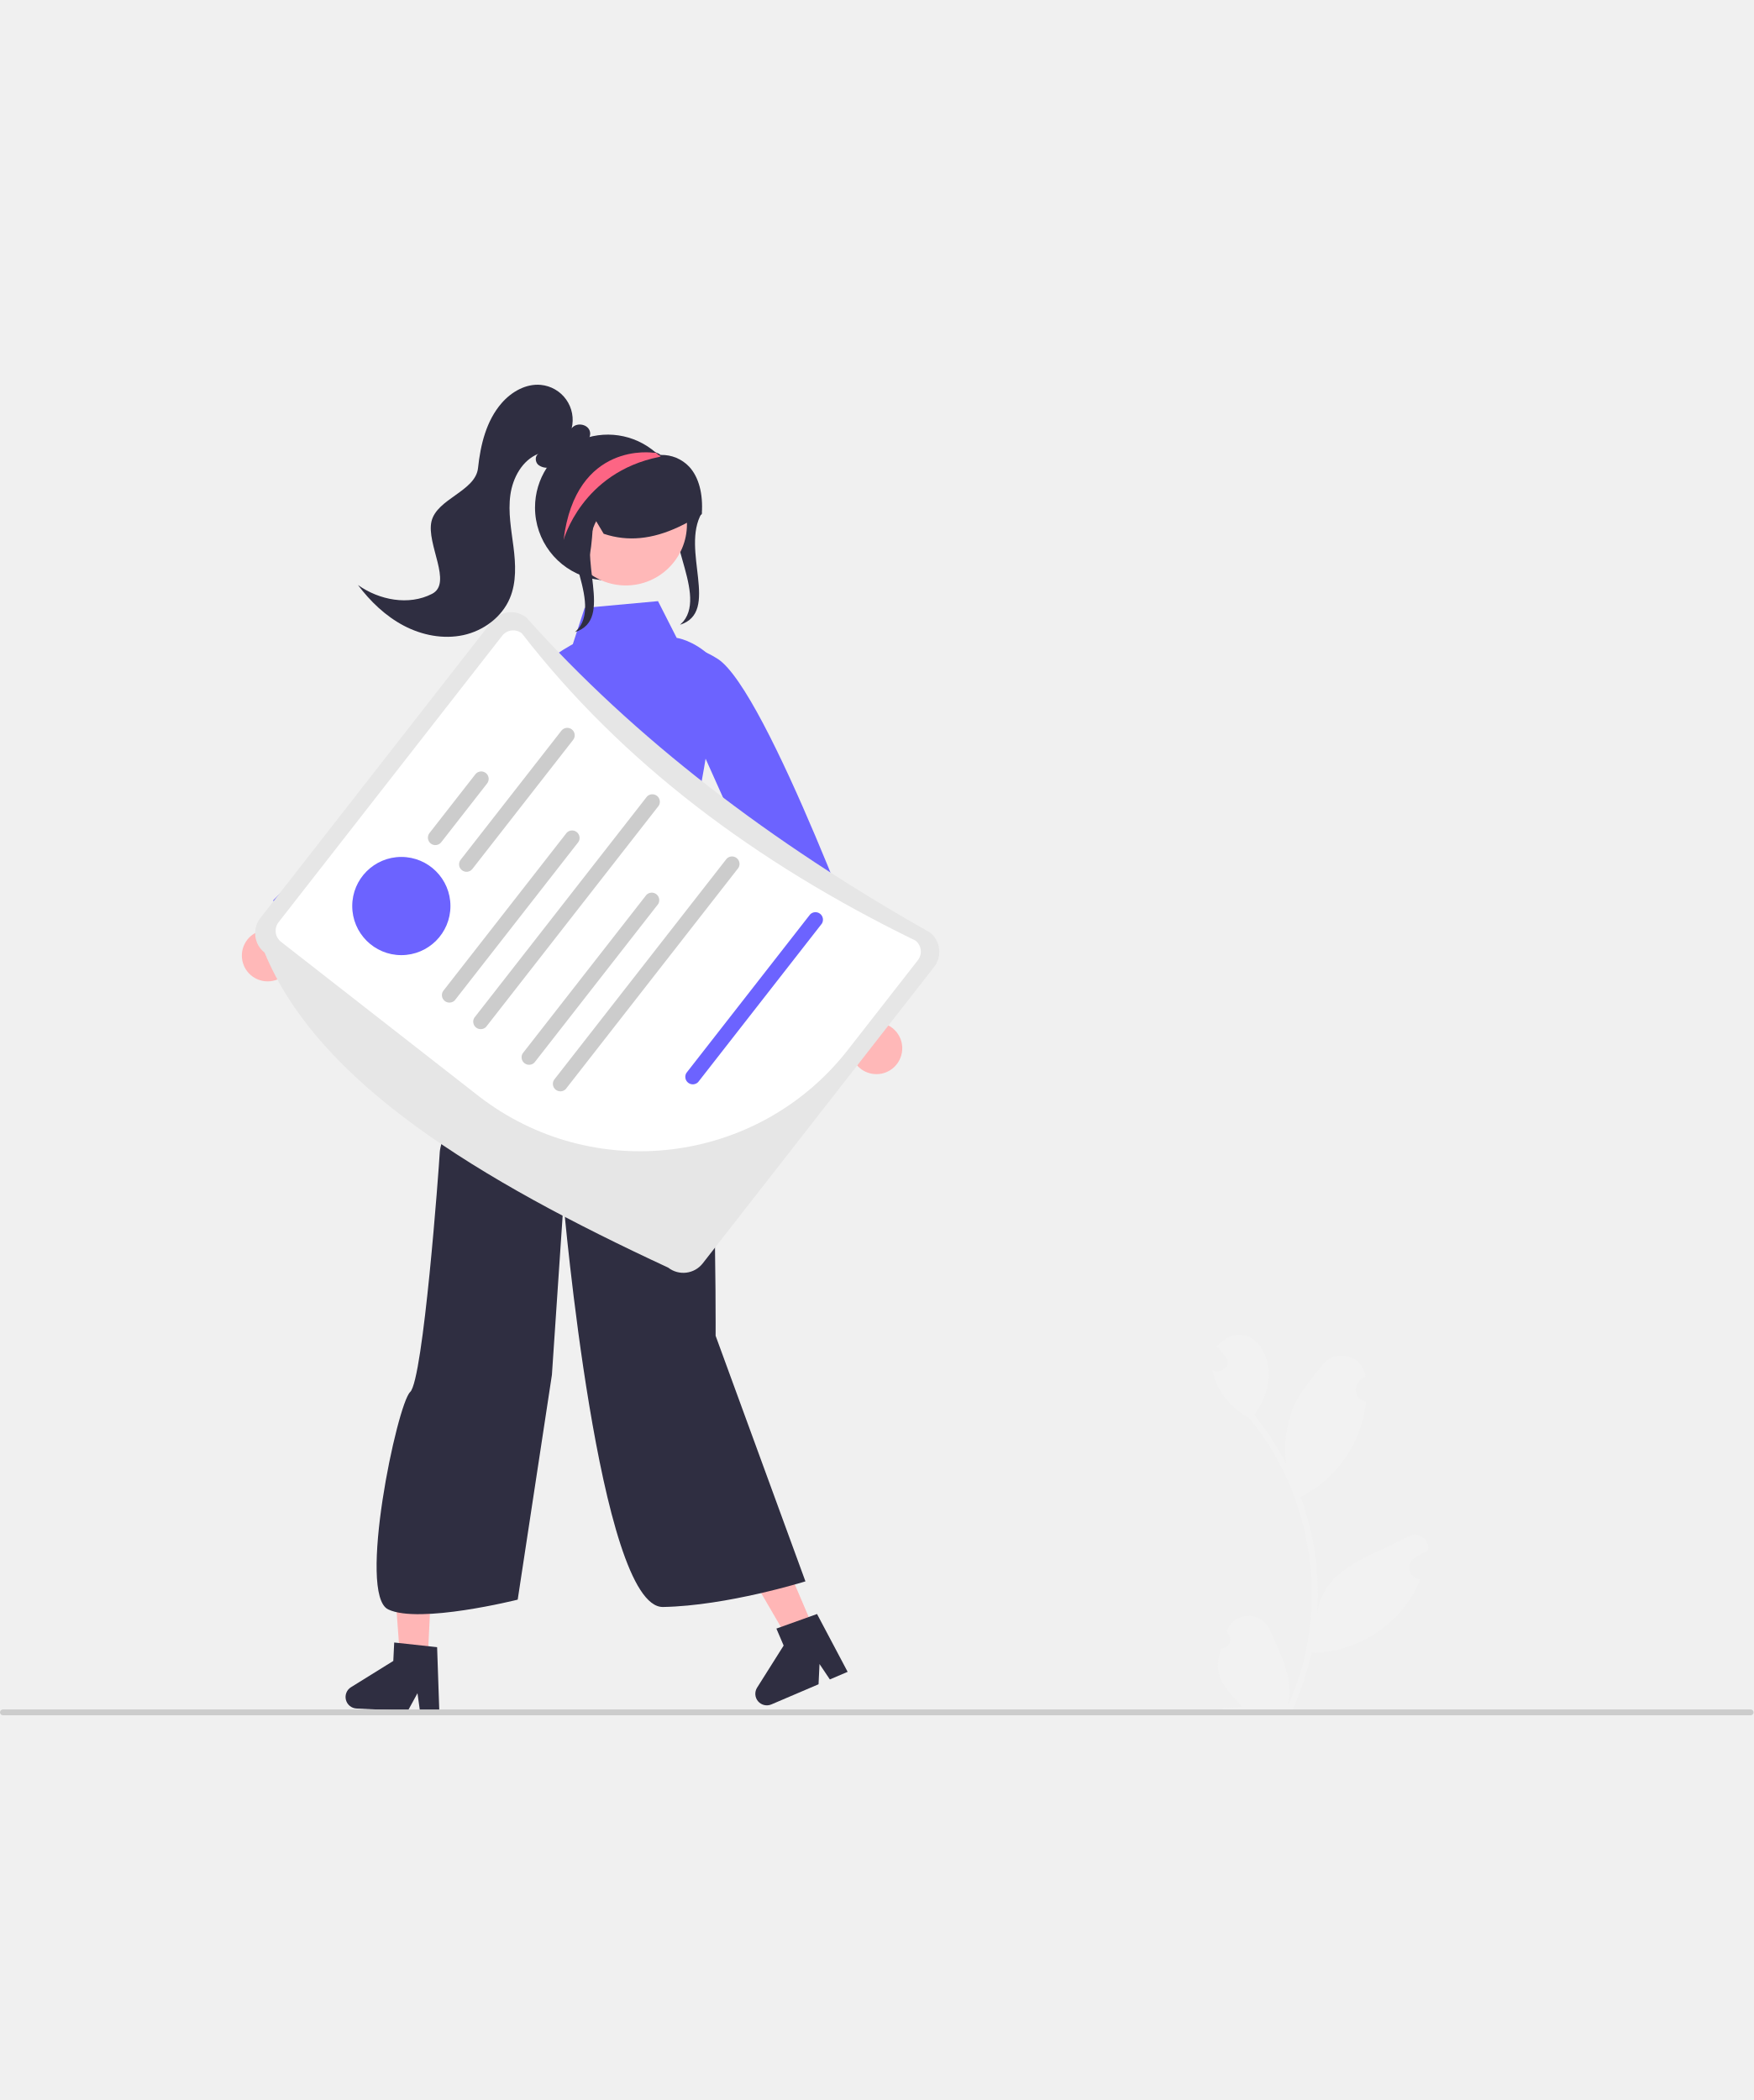
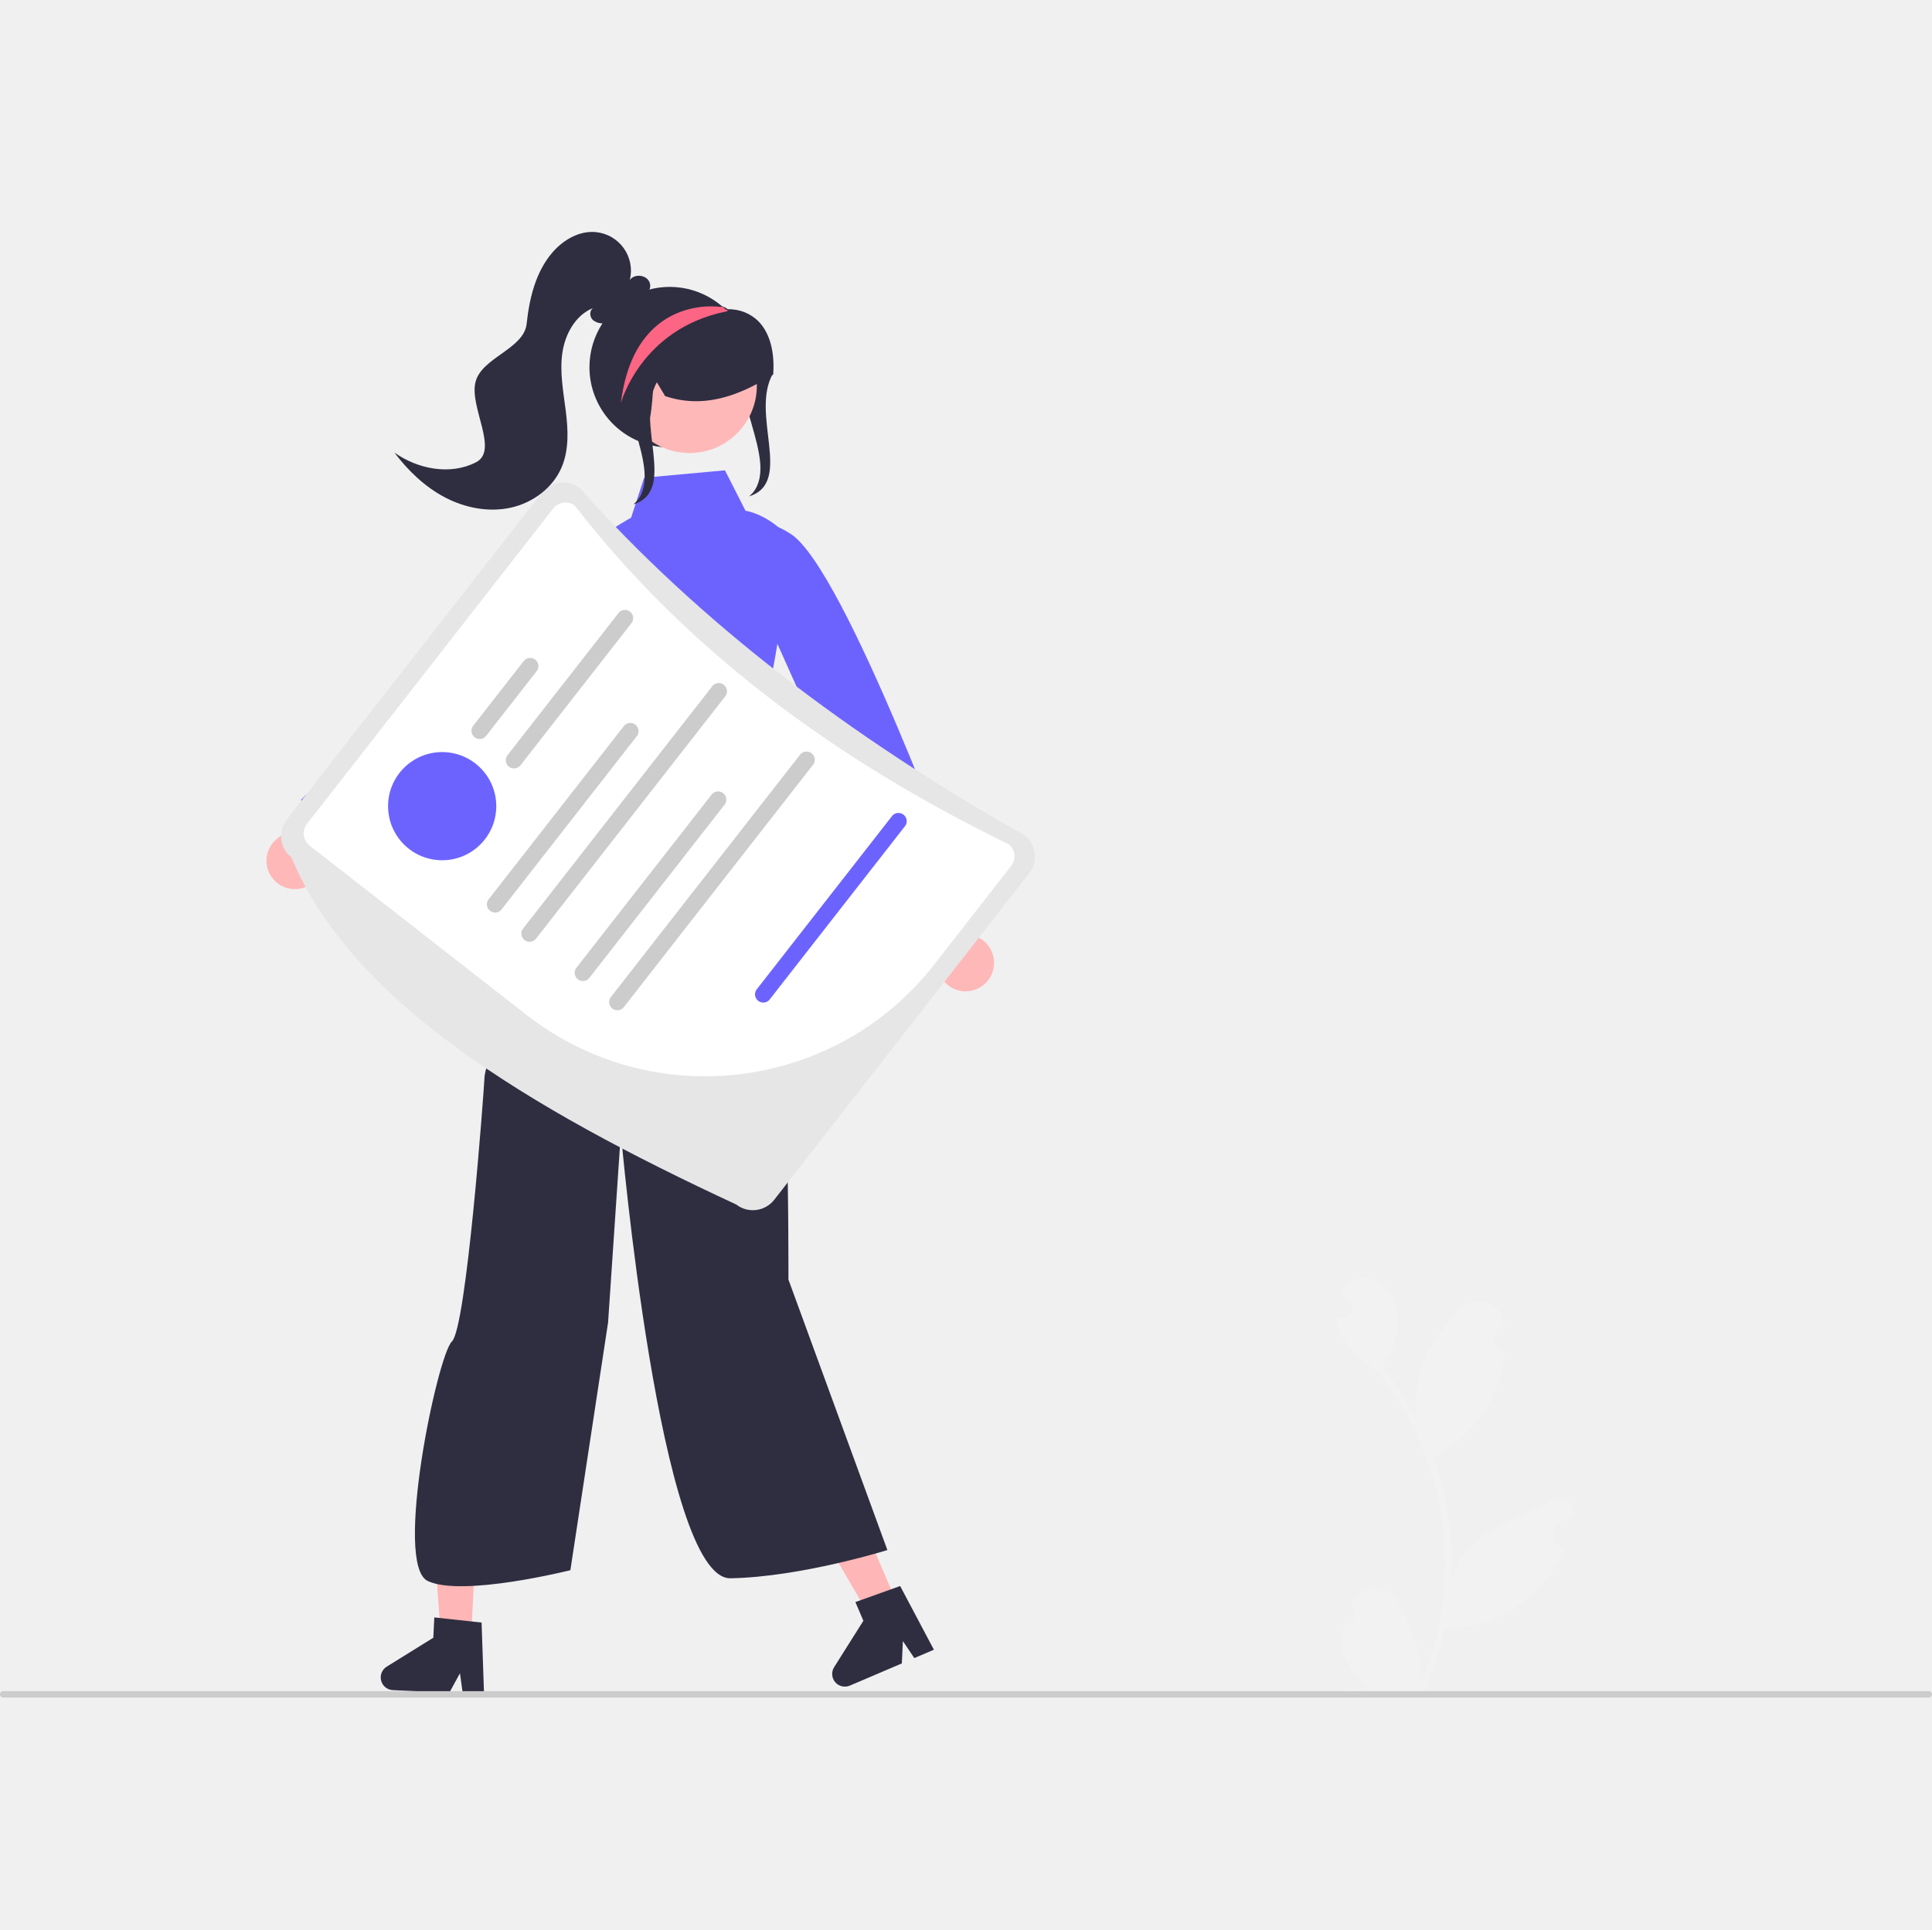
- <svg xmlns="http://www.w3.org/2000/svg" data-name="Layer 1" width="100.67" height="120.563" viewBox="0 0 717.67 544.563">
+ <svg xmlns="http://www.w3.org/2000/svg" data-name="Layer 1" width="100.67" height="100.563" viewBox="0 0 717.67 544.563">
  <path d="M528.351,230.246c-8.744,15.063,7.721,40.443-8.873,45.714l1.367-1.367c10.016-12.32-10.919-38.397-.903-50.717a30.102,30.102,0,0,0,3.98-5.916" transform="translate(-241.165 -177.7186)" fill="#2f2e41" />
  <path d="M610.237,451.231a10.495,10.495,0,0,0-10.191-12.456L578.433,375.982l-11.963,15.249L589.321,449.904a10.552,10.552,0,0,0,20.916,1.327Z" transform="translate(-241.165 -177.7186)" fill="#ffb8b8" />
  <path d="M515.231,299.624s-.672-22.73,19.654-9.709S599.467,424.914,599.467,424.914l-22.023,11.915L527.447,325.206Z" transform="translate(-241.165 -177.7186)" fill="#6c63ff" />
  <polygon points="334.034 511.488 323.884 515.825 302.324 478.74 317.305 472.338 334.034 511.488" fill="#ffb6b6" />
  <path d="M588.071,704.503l-7.279,3.11-4.236-6.317-.391,8.294-19.305,8.249a4.719,4.719,0,0,1-5.846-6.857l10.867-17.235-2.969-6.947,16.629-5.961Z" transform="translate(-241.165 -177.7186)" fill="#2f2e41" />
  <polygon points="174.924 524.067 163.9 523.528 160.731 480.749 177.003 481.544 174.924 524.067" fill="#ffb6b6" />
  <path d="M420.975,721.171l-7.906-.386-1.046-7.533-3.979,7.288-20.969-1.025a4.719,4.719,0,0,1-2.258-8.723l17.31-10.746.369-7.546,17.562,1.912Z" transform="translate(-241.165 -177.7186)" fill="#2f2e41" />
  <path d="M740.917,694.969a3.564,3.564,0,0,0,2.524-6.201c-.093-.356-.16-.612-.253-.969a9.575,9.575,0,0,1,17.749-.336c4.318,9.846,9.881,20.028,7.267,30.943,17.594-38.227,11.037-85.508-15.81-117.8-7.374-3.971-13.387-11.093-15.014-19.414,3.642,1.195,8.14-1.8,5.374-5.598-1.197-1.45-2.405-2.889-3.602-4.339,13.65-14.818,30.301,8.108,15.31,28.074a114.264,114.264,0,0,1,13.024,19.951,48.043,48.043,0,0,1,2.656-22.342c2.682-6.649,7.775-12.276,12.252-18.044,5.443-7.029,16.813-3.918,17.639,4.928-5.069,1.72-5.659,9.071.166,10.02-1.367,16.483-11.982,31.721-26.732,39.085a114.71,114.71,0,0,1,6.725,47.885c2.435-19.011,22.771-23.812,36.944-31.494a5.549,5.549,0,0,1,8.516,5.54,32.052,32.052,0,0,0-5.589,3.017,4.844,4.844,0,0,0,2.335,8.821c-7.011,17.839-25.462,29.949-44.529,30.064a117.929,117.929,0,0,1-7.701,23.201l-28.298.269c-.104-.313-.199-.637-.293-.951a32.153,32.153,0,0,0,7.826-.541c-7.008-8.139-12.407-12.274-8.483-23.767Z" transform="translate(-241.165 -177.7186)" fill="#f2f2f2" />
  <path d="M443.939,423.704s-22.419,61.097-22.781,67.934-6.756,93.297-12.118,98.321-21.756,82.908-9,89,53-4,53-4l14-92,4.756-70.484s14.479,165.976,40.739,165.488,58.261-10.488,58.261-10.488L534.039,566.959s.52-118.999-8-143S443.939,423.704,443.939,423.704Z" transform="translate(-241.165 -177.7186)" fill="#2f2e41" />
  <path d="M510.463,266.293l-30.024,2.75-4.837,14.848s-25.126,13.799-19.563,20.068-1.244,48.516-1.244,48.516l1.538,34.293s-1.652,23.759-6.595,29.233-17.875,18.897-8.737,12.475c32.039-22.518,88.039-3.518,88.039-3.518l-8-49s18.171-80.225,11-87-13.937-7.632-13.937-7.632Z" transform="translate(-241.165 -177.7186)" fill="#6c63ff" />
  <path d="M352.699,421.721a10.495,10.495,0,0,0,7.899-14.022l50.639-42.962-18.555-5.601L346.332,401.754a10.552,10.552,0,0,0,6.367,19.967Z" transform="translate(-241.165 -177.7186)" fill="#ffb8b8" />
  <path d="M481.305,309.344s9.977-20.435-13.908-16.944-114.465,96.403-114.465,96.403L368.09,408.733l91.544-81.112Z" transform="translate(-241.165 -177.7186)" fill="#6c63ff" />
  <path d="M442.407,274.682,347.705,396.008a10.081,10.081,0,0,0,1.741,14.127c21.992,53.399,87.787,92.996,165.186,128.938a10.074,10.074,0,0,0,14.127-1.741l94.702-121.326a10.074,10.074,0,0,0-1.741-14.127c-64.952-36.676-120.778-79.168-165.186-128.938A10.081,10.081,0,0,0,442.407,274.682Z" transform="translate(-241.165 -177.7186)" fill="#e6e6e6" />
  <path d="M616.814,413.245l-28.826,36.93a107.913,107.913,0,0,1-151.023,18.612L356.18,405.73a5.733,5.733,0,0,1-.998-8.037l91.511-117.238a5.733,5.733,0,0,1,8.039-.983c40.865,52.769,95.567,93.834,161.092,125.742A5.728,5.728,0,0,1,616.814,413.245Z" transform="translate(-241.165 -177.7186)" fill="#fff" />
  <path d="M440.518,340.915,421.745,364.966a3.051,3.051,0,0,1-4.81-3.755l18.773-24.051a3.051,3.051,0,1,1,4.81,3.755Z" transform="translate(-241.165 -177.7186)" fill="#ccc" />
  <path d="M475.731,323.074l-41.228,52.818a3.051,3.051,0,0,1-4.81-3.755L470.921,319.32a3.051,3.051,0,1,1,4.81,3.755Z" transform="translate(-241.165 -177.7186)" fill="#ccc" />
  <circle cx="164.251" cy="213.36" r="20.096" fill="#6c63ff" />
  <path d="M477.92,364.818l-50.636,64.871a3.071,3.071,0,0,1-4.81-3.755l50.636-64.871a3.071,3.071,0,0,1,4.81,3.755Z" transform="translate(-241.165 -177.7186)" fill="#ccc" />
  <path d="M510.769,350.007l-70.676,90.545a3.071,3.071,0,0,1-4.81-3.755l70.676-90.544a3.071,3.071,0,0,1,4.81,3.755Z" transform="translate(-241.165 -177.7186)" fill="#ccc" />
  <path d="M510.524,390.267l-50.636,64.871a3.071,3.071,0,0,1-4.81-3.755l50.636-64.871a3.071,3.071,0,0,1,4.81,3.755Z" transform="translate(-241.165 -177.7186)" fill="#ccc" />
  <path d="M577.524,398.267l-50.636,64.871a3.071,3.071,0,0,1-4.81-3.755l50.636-64.871a3.071,3.071,0,0,1,4.81,3.755Z" transform="translate(-241.165 -177.7186)" fill="#6c63ff" />
  <path d="M543.372,375.456l-70.676,90.545a3.071,3.071,0,0,1-4.81-3.755l70.676-90.544a3.071,3.071,0,0,1,4.81,3.755Z" transform="translate(-241.165 -177.7186)" fill="#ccc" />
  <path d="M460.126,227.962A29.823,29.823,0,1,0,511.422,207.277l-.143-.143c-.239-.251-.477-.501-.728-.74a.012.012,0,0,1-.012-.012c-.31-.286-.62-.573-.942-.847a29.815,29.815,0,0,0-49.47,22.427Z" transform="translate(-241.165 -177.7186)" fill="#2f2e41" />
  <circle cx="256.132" cy="57.144" r="25.008" fill="#ffb8b8" />
  <path d="M470.637,241.527c-2.444-11.016,1.089-23.357,8.792-30.711a28.199,28.199,0,0,1,29.448-5.708c.629.254,1.258.532,1.875.822l.287.135v.042c.056.039.111.079.167.12a.957.957,0,0,0,.413.228,15.417,15.417,0,0,1,11.634,4.85c3.876,4.206,5.701,11.002,5.142,19.137l-.018.254-.217.135a85.463,85.463,0,0,1-9.118,5.027c-10.979,5.162-21.001,6.119-30.634,2.92l-.177-.059-4.043-6.776c-.83,4.673-.387,20.175-5.149,21.014l-8.299-10.965Z" transform="translate(-241.165 -177.7186)" fill="#2f2e41" />
  <path d="M417.994,263.301c8.51-4.392-2.435-20.334-.236-29.655,2.199-9.321,18.037-12.319,19.046-21.842s3.382-19.346,9.667-26.573c4.016-4.618,9.933-8.027,16.025-7.448a14.409,14.409,0,0,1,12.628,17.792c1.735-2.458,6.223-1.925,7.334.871.988,2.485-1.194,5.496-3.763,5.716-3.36,4.15-7.209,8.554-12.473,9.391a5.681,5.681,0,0,1-4.841-1.117c-1.239-1.189-1.335-3.567.134-4.456-6.616,2.628-10.495,9.782-11.477,16.833-.982,7.051.377,14.185,1.271,21.248s1.281,14.492-1.489,21.05c-3.272,7.749-10.805,13.303-19.025,15.084s-16.976.04-24.417-3.881c-7.441-3.922-13.646-9.909-18.715-16.622C396.397,265.89,408.478,268.213,417.994,263.301Z" transform="translate(-241.165 -177.7186)" fill="#2f2e41" />
  <path d="M485.351,233.246c-8.744,15.063,7.721,40.443-8.873,45.714l1.367-1.367c10.016-12.32-10.919-38.397-.903-50.717a30.102,30.102,0,0,0,3.98-5.916" transform="translate(-241.165 -177.7186)" fill="#2f2e41" />
  <path d="M471.805,241.299s7.408-27.652,39.163-34.034c.036-.012.155-.06.31-.131.095-.06.215-.119.334-.179-.358-.203-.704-.382-1.062-.561a.012.012,0,0,1-.012-.012c-.31-.286-.62-.573-.942-.847l-.907.036S476.827,200.525,471.805,241.299Z" transform="translate(-241.165 -177.7186)" fill="#fd6584" />
  <path d="M241.165,721.091a1.186,1.186,0,0,0,1.19,1.19h715.29a1.19,1.19,0,0,0,0-2.38H242.355A1.187,1.187,0,0,0,241.165,721.091Z" transform="translate(-241.165 -177.7186)" fill="#ccc" />
</svg>
